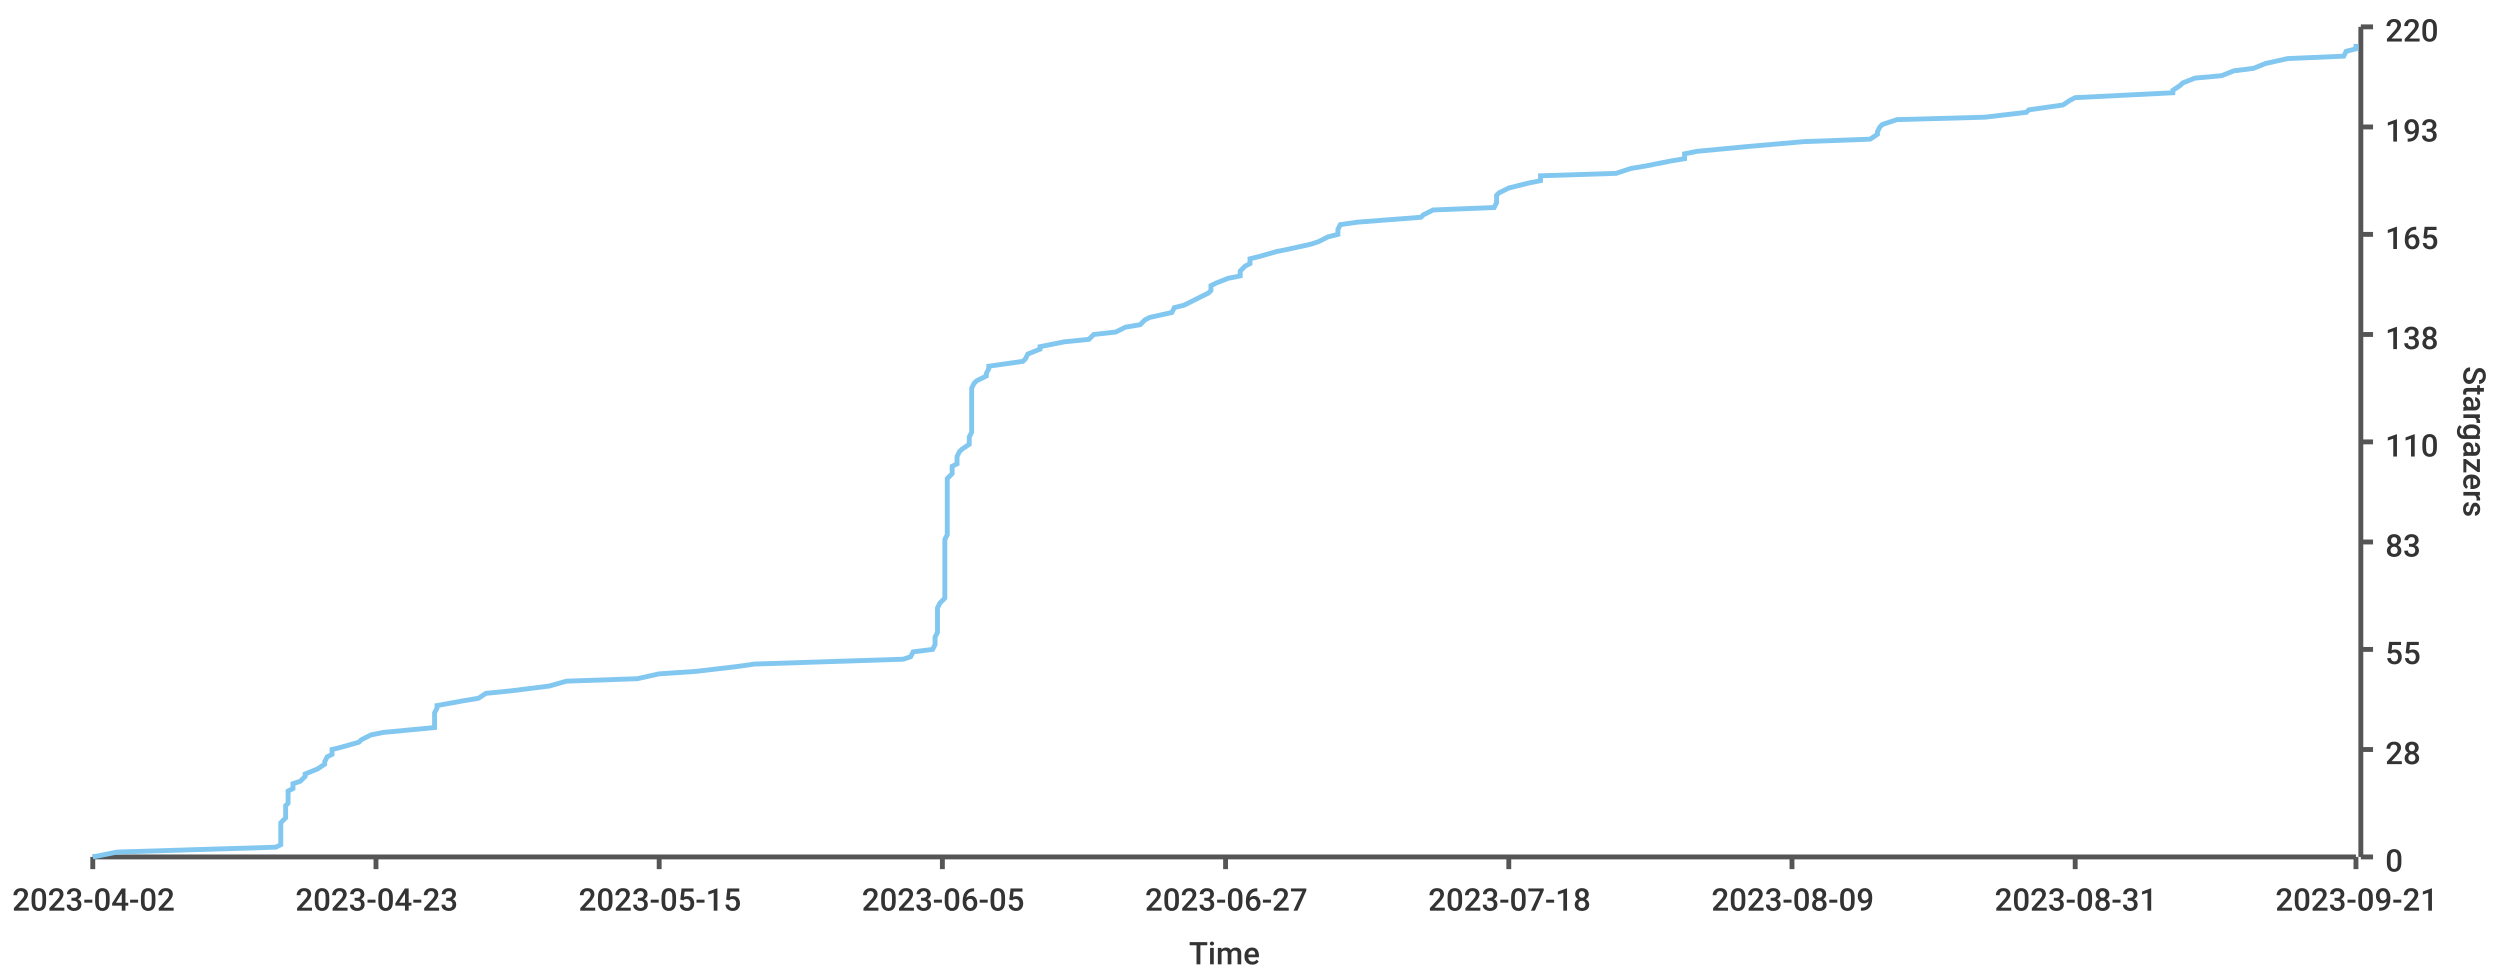
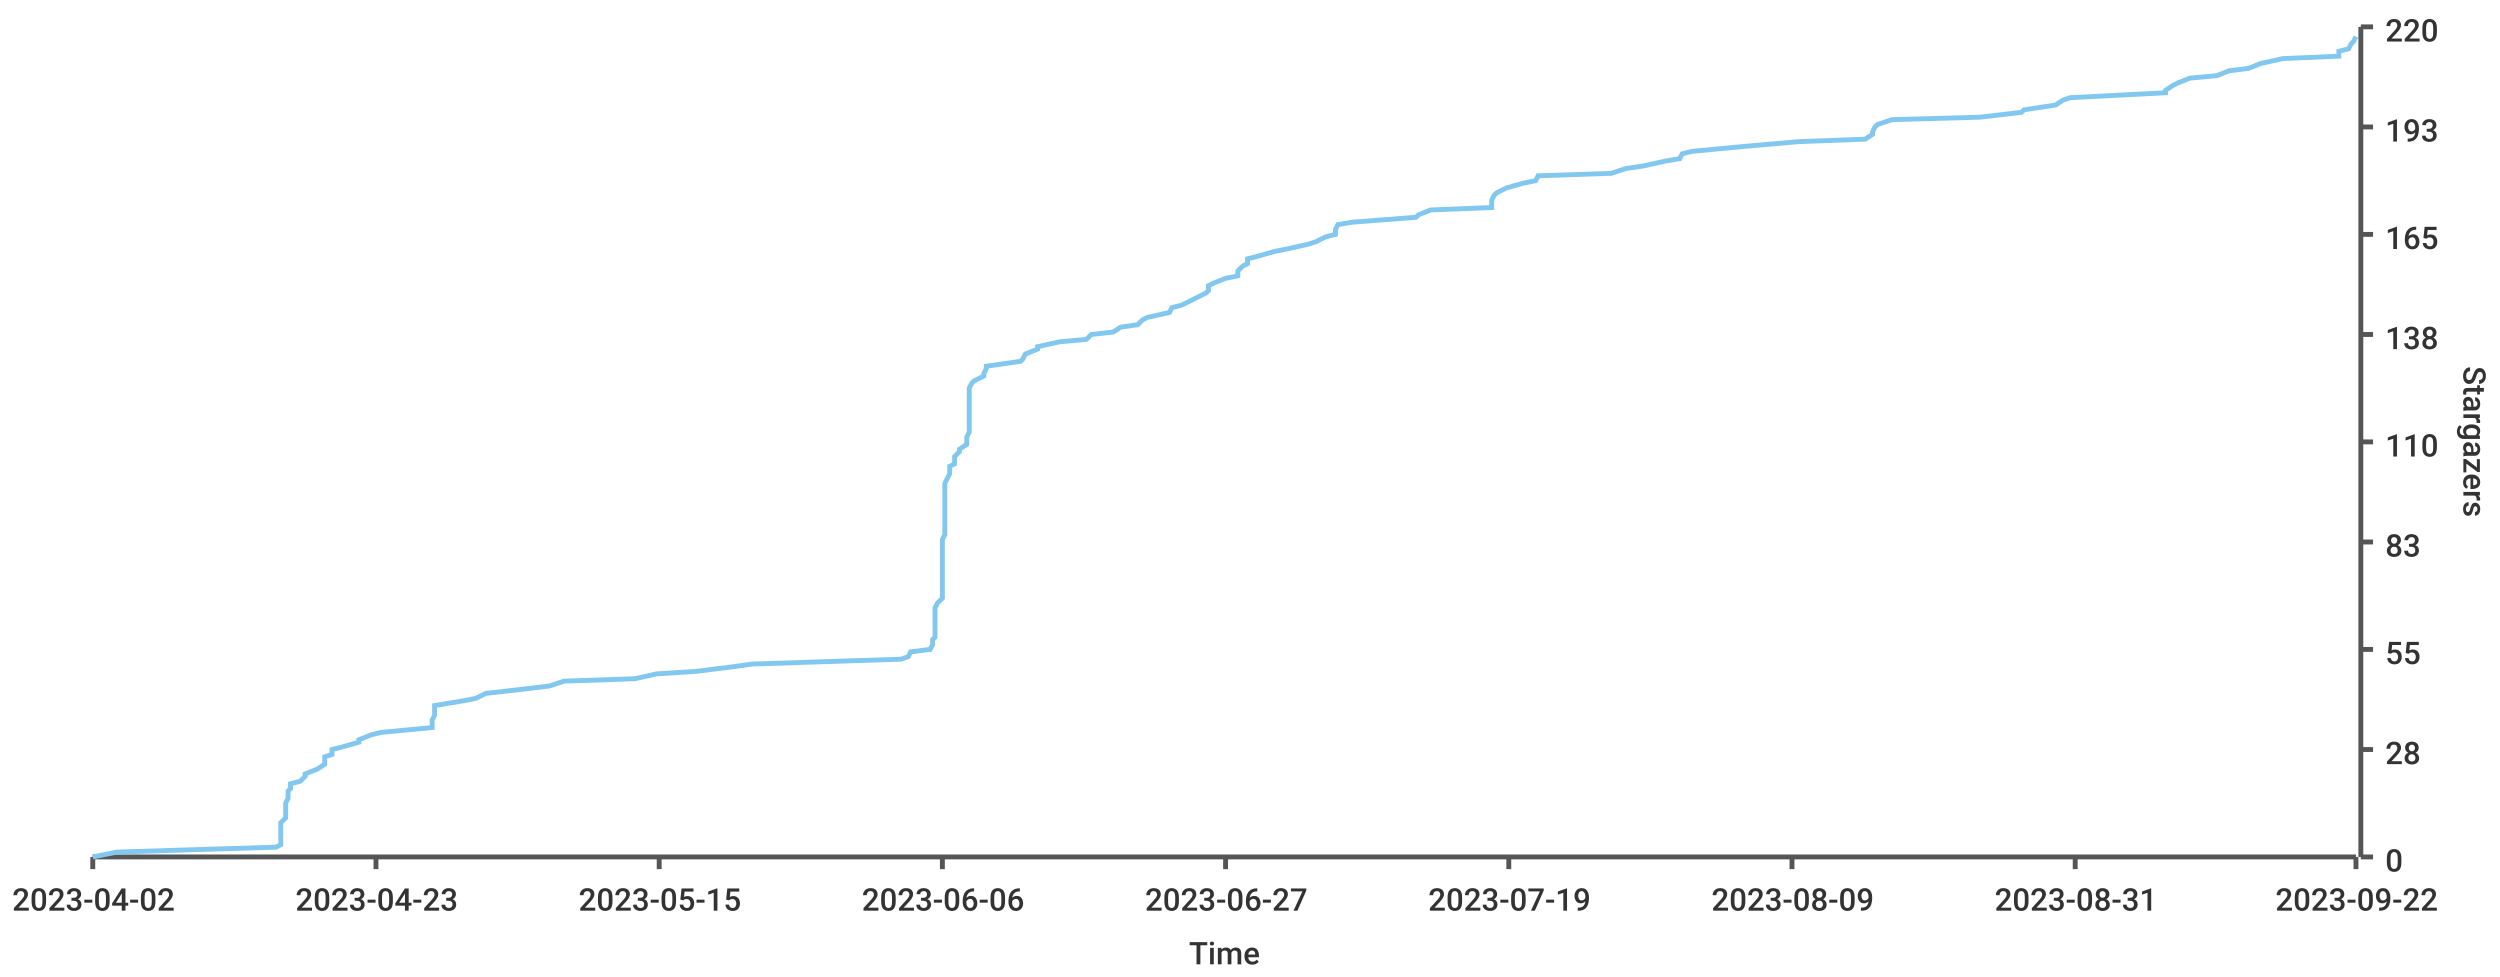
<svg xmlns="http://www.w3.org/2000/svg" width="1024" height="400">\n<path d="M 0 0 L 1024 0 L 1024 400 L 0 400 L 0 0" style="stroke-width:0;stroke:rgba(255,255,255,1.0);fill:rgba(255,255,255,1.0)" />
  <path d="M 38 11 L 965 11 L 965 351 L 38 351 L 38 11" style="stroke-width:0;stroke:rgba(255,255,255,1.0);fill:rgba(255,255,255,1.0)" />
  <path d="M 38 351 L 965 351" style="stroke-width:2;stroke:rgba(85,85,85,1.0);fill:none" />
  <path d="M 38 351 L 38 356" style="stroke-width:2;stroke:rgba(85,85,85,1.0);fill:none" />
  <text x="5" y="373" style="stroke-width:0;stroke:none;fill:rgba(51,51,51,1.0);font-size:12.8px;font-family:'Roboto Medium',sans-serif">2023-04-02</text>
  <path d="M 154 351 L 154 356" style="stroke-width:2;stroke:rgba(85,85,85,1.0);fill:none" />
  <text x="121" y="373" style="stroke-width:0;stroke:none;fill:rgba(51,51,51,1.0);font-size:12.8px;font-family:'Roboto Medium',sans-serif">2023-04-23</text>
  <path d="M 270 351 L 270 356" style="stroke-width:2;stroke:rgba(85,85,85,1.0);fill:none" />
  <text x="237" y="373" style="stroke-width:0;stroke:none;fill:rgba(51,51,51,1.0);font-size:12.8px;font-family:'Roboto Medium',sans-serif">2023-05-15</text>
  <path d="M 386 351 L 386 356" style="stroke-width:2;stroke:rgba(85,85,85,1.0);fill:none" />
-   <text x="353" y="373" style="stroke-width:0;stroke:none;fill:rgba(51,51,51,1.0);font-size:12.8px;font-family:'Roboto Medium',sans-serif">2023-06-05</text>
+   <text x="353" y="373" style="stroke-width:0;stroke:none;fill:rgba(51,51,51,1.0);font-size:12.8px;font-family:'Roboto Medium',sans-serif">2023-06-06</text>
  <path d="M 502 351 L 502 356" style="stroke-width:2;stroke:rgba(85,85,85,1.0);fill:none" />
  <text x="469" y="373" style="stroke-width:0;stroke:none;fill:rgba(51,51,51,1.0);font-size:12.8px;font-family:'Roboto Medium',sans-serif">2023-06-27</text>
  <path d="M 618 351 L 618 356" style="stroke-width:2;stroke:rgba(85,85,85,1.0);fill:none" />
-   <text x="585" y="373" style="stroke-width:0;stroke:none;fill:rgba(51,51,51,1.0);font-size:12.8px;font-family:'Roboto Medium',sans-serif">2023-07-18</text>
+   <text x="585" y="373" style="stroke-width:0;stroke:none;fill:rgba(51,51,51,1.0);font-size:12.8px;font-family:'Roboto Medium',sans-serif">2023-07-19</text>
  <path d="M 734 351 L 734 356" style="stroke-width:2;stroke:rgba(85,85,85,1.0);fill:none" />
  <text x="701" y="373" style="stroke-width:0;stroke:none;fill:rgba(51,51,51,1.0);font-size:12.8px;font-family:'Roboto Medium',sans-serif">2023-08-09</text>
  <path d="M 850 351 L 850 356" style="stroke-width:2;stroke:rgba(85,85,85,1.0);fill:none" />
  <text x="817" y="373" style="stroke-width:0;stroke:none;fill:rgba(51,51,51,1.0);font-size:12.8px;font-family:'Roboto Medium',sans-serif">2023-08-31</text>
  <path d="M 965 351 L 965 356" style="stroke-width:2;stroke:rgba(85,85,85,1.0);fill:none" />
-   <text x="932" y="373" style="stroke-width:0;stroke:none;fill:rgba(51,51,51,1.0);font-size:12.8px;font-family:'Roboto Medium',sans-serif">2023-09-21</text>
+   <text x="932" y="373" style="stroke-width:0;stroke:none;fill:rgba(51,51,51,1.0);font-size:12.8px;font-family:'Roboto Medium',sans-serif">2023-09-22</text>
  <text x="487" y="395" style="stroke-width:0;stroke:none;fill:rgba(51,51,51,1.0);font-size:12.8px;font-family:'Roboto Medium',sans-serif">Time</text>
  <path d="M 967 351 L 967 11" style="stroke-width:2;stroke:rgba(85,85,85,1.0);fill:none" />
  <path d="M 967 351 L 972 351" style="stroke-width:2;stroke:rgba(85,85,85,1.0);fill:none" />
  <text x="977" y="357" style="stroke-width:0;stroke:none;fill:rgba(51,51,51,1.0);font-size:12.8px;font-family:'Roboto Medium',sans-serif">0</text>
  <path d="M 967 307 L 972 307" style="stroke-width:2;stroke:rgba(85,85,85,1.0);fill:none" />
  <text x="977" y="313" style="stroke-width:0;stroke:none;fill:rgba(51,51,51,1.0);font-size:12.8px;font-family:'Roboto Medium',sans-serif">28</text>
  <path d="M 967 266 L 972 266" style="stroke-width:2;stroke:rgba(85,85,85,1.0);fill:none" />
  <text x="977" y="272" style="stroke-width:0;stroke:none;fill:rgba(51,51,51,1.0);font-size:12.8px;font-family:'Roboto Medium',sans-serif">55</text>
  <path d="M 967 222 L 972 222" style="stroke-width:2;stroke:rgba(85,85,85,1.0);fill:none" />
  <text x="977" y="228" style="stroke-width:0;stroke:none;fill:rgba(51,51,51,1.0);font-size:12.8px;font-family:'Roboto Medium',sans-serif">83</text>
  <path d="M 967 181 L 972 181" style="stroke-width:2;stroke:rgba(85,85,85,1.0);fill:none" />
  <text x="977" y="187" style="stroke-width:0;stroke:none;fill:rgba(51,51,51,1.0);font-size:12.8px;font-family:'Roboto Medium',sans-serif">110</text>
  <path d="M 967 137 L 972 137" style="stroke-width:2;stroke:rgba(85,85,85,1.0);fill:none" />
  <text x="977" y="143" style="stroke-width:0;stroke:none;fill:rgba(51,51,51,1.0);font-size:12.8px;font-family:'Roboto Medium',sans-serif">138</text>
  <path d="M 967 96 L 972 96" style="stroke-width:2;stroke:rgba(85,85,85,1.0);fill:none" />
  <text x="977" y="102" style="stroke-width:0;stroke:none;fill:rgba(51,51,51,1.0);font-size:12.8px;font-family:'Roboto Medium',sans-serif">165</text>
  <path d="M 967 52 L 972 52" style="stroke-width:2;stroke:rgba(85,85,85,1.0);fill:none" />
  <text x="977" y="58" style="stroke-width:0;stroke:none;fill:rgba(51,51,51,1.0);font-size:12.8px;font-family:'Roboto Medium',sans-serif">193</text>
  <path d="M 967 11 L 972 11" style="stroke-width:2;stroke:rgba(85,85,85,1.0);fill:none" />
  <text x="977" y="17" style="stroke-width:0;stroke:none;fill:rgba(51,51,51,1.0);font-size:12.8px;font-family:'Roboto Medium',sans-serif">220</text>
  <text x="1009" y="150" style="stroke-width:0;stroke:none;fill:rgba(51,51,51,1.0);font-size:12.8px;font-family:'Roboto Medium',sans-serif" transform="rotate(90.00,1009,150)">Stargazers</text>
-   <path d="M 38 351 L 48 349 L 113 347 L 115 346 L 115 344 L 115 343 L 115 341 L 115 340 L 115 338 L 115 337 L 117 335 L 117 334 L 117 332 L 117 330 L 118 329 L 118 327 L 118 326 L 118 324 L 120 323 L 120 321 L 123 320 L 125 318 L 125 317 L 130 315 L 133 313 L 133 312 L 134 310 L 136 309 L 136 307 L 140 306 L 147 304 L 148 303 L 152 301 L 157 300 L 178 298 L 178 296 L 178 295 L 178 293 L 178 292 L 179 290 L 179 289 L 190 287 L 196 286 L 199 284 L 209 283 L 225 281 L 232 279 L 261 278 L 270 276 L 285 275 L 302 273 L 309 272 L 370 270 L 373 269 L 374 267 L 382 266 L 383 264 L 383 262 L 383 261 L 384 259 L 384 258 L 384 256 L 384 255 L 384 253 L 384 252 L 384 250 L 384 249 L 385 247 L 387 245 L 387 244 L 387 242 L 387 241 L 387 239 L 387 238 L 387 236 L 387 235 L 387 233 L 387 232 L 387 230 L 387 228 L 387 227 L 387 225 L 387 224 L 387 222 L 387 221 L 388 219 L 388 218 L 388 216 L 388 215 L 388 213 L 388 211 L 388 210 L 388 208 L 388 207 L 388 205 L 388 204 L 388 202 L 388 201 L 388 199 L 388 198 L 388 196 L 390 194 L 390 193 L 390 191 L 392 190 L 392 188 L 392 187 L 393 185 L 394 184 L 397 182 L 397 181 L 397 179 L 398 177 L 398 176 L 398 174 L 398 173 L 398 171 L 398 170 L 398 168 L 398 167 L 398 165 L 398 163 L 398 162 L 398 160 L 398 159 L 399 157 L 400 156 L 404 154 L 404 153 L 405 151 L 405 150 L 419 148 L 420 147 L 421 145 L 426 143 L 426 142 L 436 140 L 446 139 L 448 137 L 457 136 L 461 134 L 467 133 L 469 131 L 471 130 L 480 128 L 481 126 L 485 125 L 489 123 L 491 122 L 495 120 L 496 119 L 496 117 L 498 116 L 503 114 L 508 113 L 508 111 L 510 109 L 512 108 L 512 106 L 516 105 L 523 103 L 528 102 L 537 100 L 540 99 L 544 97 L 548 96 L 548 94 L 549 92 L 556 91 L 582 89 L 583 88 L 587 86 L 612 85 L 613 83 L 613 82 L 613 80 L 614 79 L 618 77 L 626 75 L 631 74 L 631 72 L 662 71 L 668 69 L 674 68 L 684 66 L 690 65 L 690 63 L 695 62 L 716 60 L 739 58 L 766 57 L 769 55 L 769 54 L 770 52 L 771 51 L 777 49 L 813 48 L 830 46 L 831 45 L 845 43 L 848 41 L 850 40 L 890 38 L 890 37 L 893 35 L 894 34 L 899 32 L 910 31 L 915 29 L 923 28 L 928 26 L 937 24 L 960 23 L 961 21 L 965 20 L 965 18" style="stroke-width:2;stroke:rgba(129,199,239,1.0);fill:none" />
+   <path d="M 38 351 L 48 349 L 113 347 L 115 346 L 115 344 L 115 343 L 115 341 L 115 340 L 115 338 L 115 337 L 117 335 L 117 334 L 117 332 L 117 330 L 117 329 L 118 327 L 118 326 L 118 324 L 119 323 L 119 321 L 123 320 L 125 318 L 125 317 L 130 315 L 133 313 L 133 312 L 133 310 L 136 309 L 136 307 L 140 306 L 147 304 L 147 303 L 152 301 L 156 300 L 177 298 L 177 296 L 177 295 L 178 293 L 178 292 L 178 290 L 178 289 L 190 287 L 195 286 L 199 284 L 208 283 L 225 281 L 231 279 L 260 278 L 269 276 L 285 275 L 301 273 L 308 272 L 369 270 L 372 269 L 373 267 L 381 266 L 382 264 L 382 262 L 383 261 L 383 259 L 383 258 L 383 256 L 383 255 L 383 253 L 383 252 L 383 250 L 383 249 L 384 247 L 386 245 L 386 244 L 386 242 L 386 241 L 386 239 L 386 238 L 386 236 L 386 235 L 386 233 L 386 232 L 386 230 L 386 228 L 386 227 L 386 225 L 386 224 L 386 222 L 386 221 L 387 219 L 387 218 L 387 216 L 387 215 L 387 213 L 387 211 L 387 210 L 387 208 L 387 207 L 387 205 L 387 204 L 387 202 L 387 201 L 387 199 L 387 198 L 388 196 L 389 194 L 389 193 L 389 191 L 391 190 L 391 188 L 391 187 L 393 185 L 393 184 L 396 182 L 396 181 L 396 179 L 397 177 L 397 176 L 397 174 L 397 173 L 397 171 L 397 170 L 397 168 L 397 167 L 397 165 L 397 163 L 397 162 L 397 160 L 397 159 L 398 157 L 399 156 L 403 154 L 403 153 L 404 151 L 404 150 L 418 148 L 419 147 L 420 145 L 425 143 L 425 142 L 434 140 L 445 139 L 447 137 L 456 136 L 459 134 L 466 133 L 468 131 L 470 130 L 479 128 L 480 126 L 484 125 L 488 123 L 490 122 L 494 120 L 495 119 L 495 117 L 497 116 L 502 114 L 507 113 L 507 111 L 509 109 L 511 108 L 511 106 L 515 105 L 522 103 L 527 102 L 536 100 L 539 99 L 543 97 L 547 96 L 547 94 L 548 92 L 554 91 L 580 89 L 581 88 L 586 86 L 611 85 L 611 83 L 611 82 L 612 80 L 613 79 L 617 77 L 624 75 L 629 74 L 630 72 L 660 71 L 666 69 L 673 68 L 682 66 L 688 65 L 689 63 L 693 62 L 714 60 L 737 58 L 764 57 L 767 55 L 767 54 L 768 52 L 769 51 L 775 49 L 811 48 L 828 46 L 829 45 L 842 43 L 845 41 L 848 40 L 887 38 L 887 37 L 890 35 L 892 34 L 897 32 L 908 31 L 913 29 L 921 28 L 926 26 L 935 24 L 958 23 L 958 21 L 962 20 L 963 18 L 964 17 L 965 15" style="stroke-width:2;stroke:rgba(129,199,239,1.0);fill:none" />
</svg>
